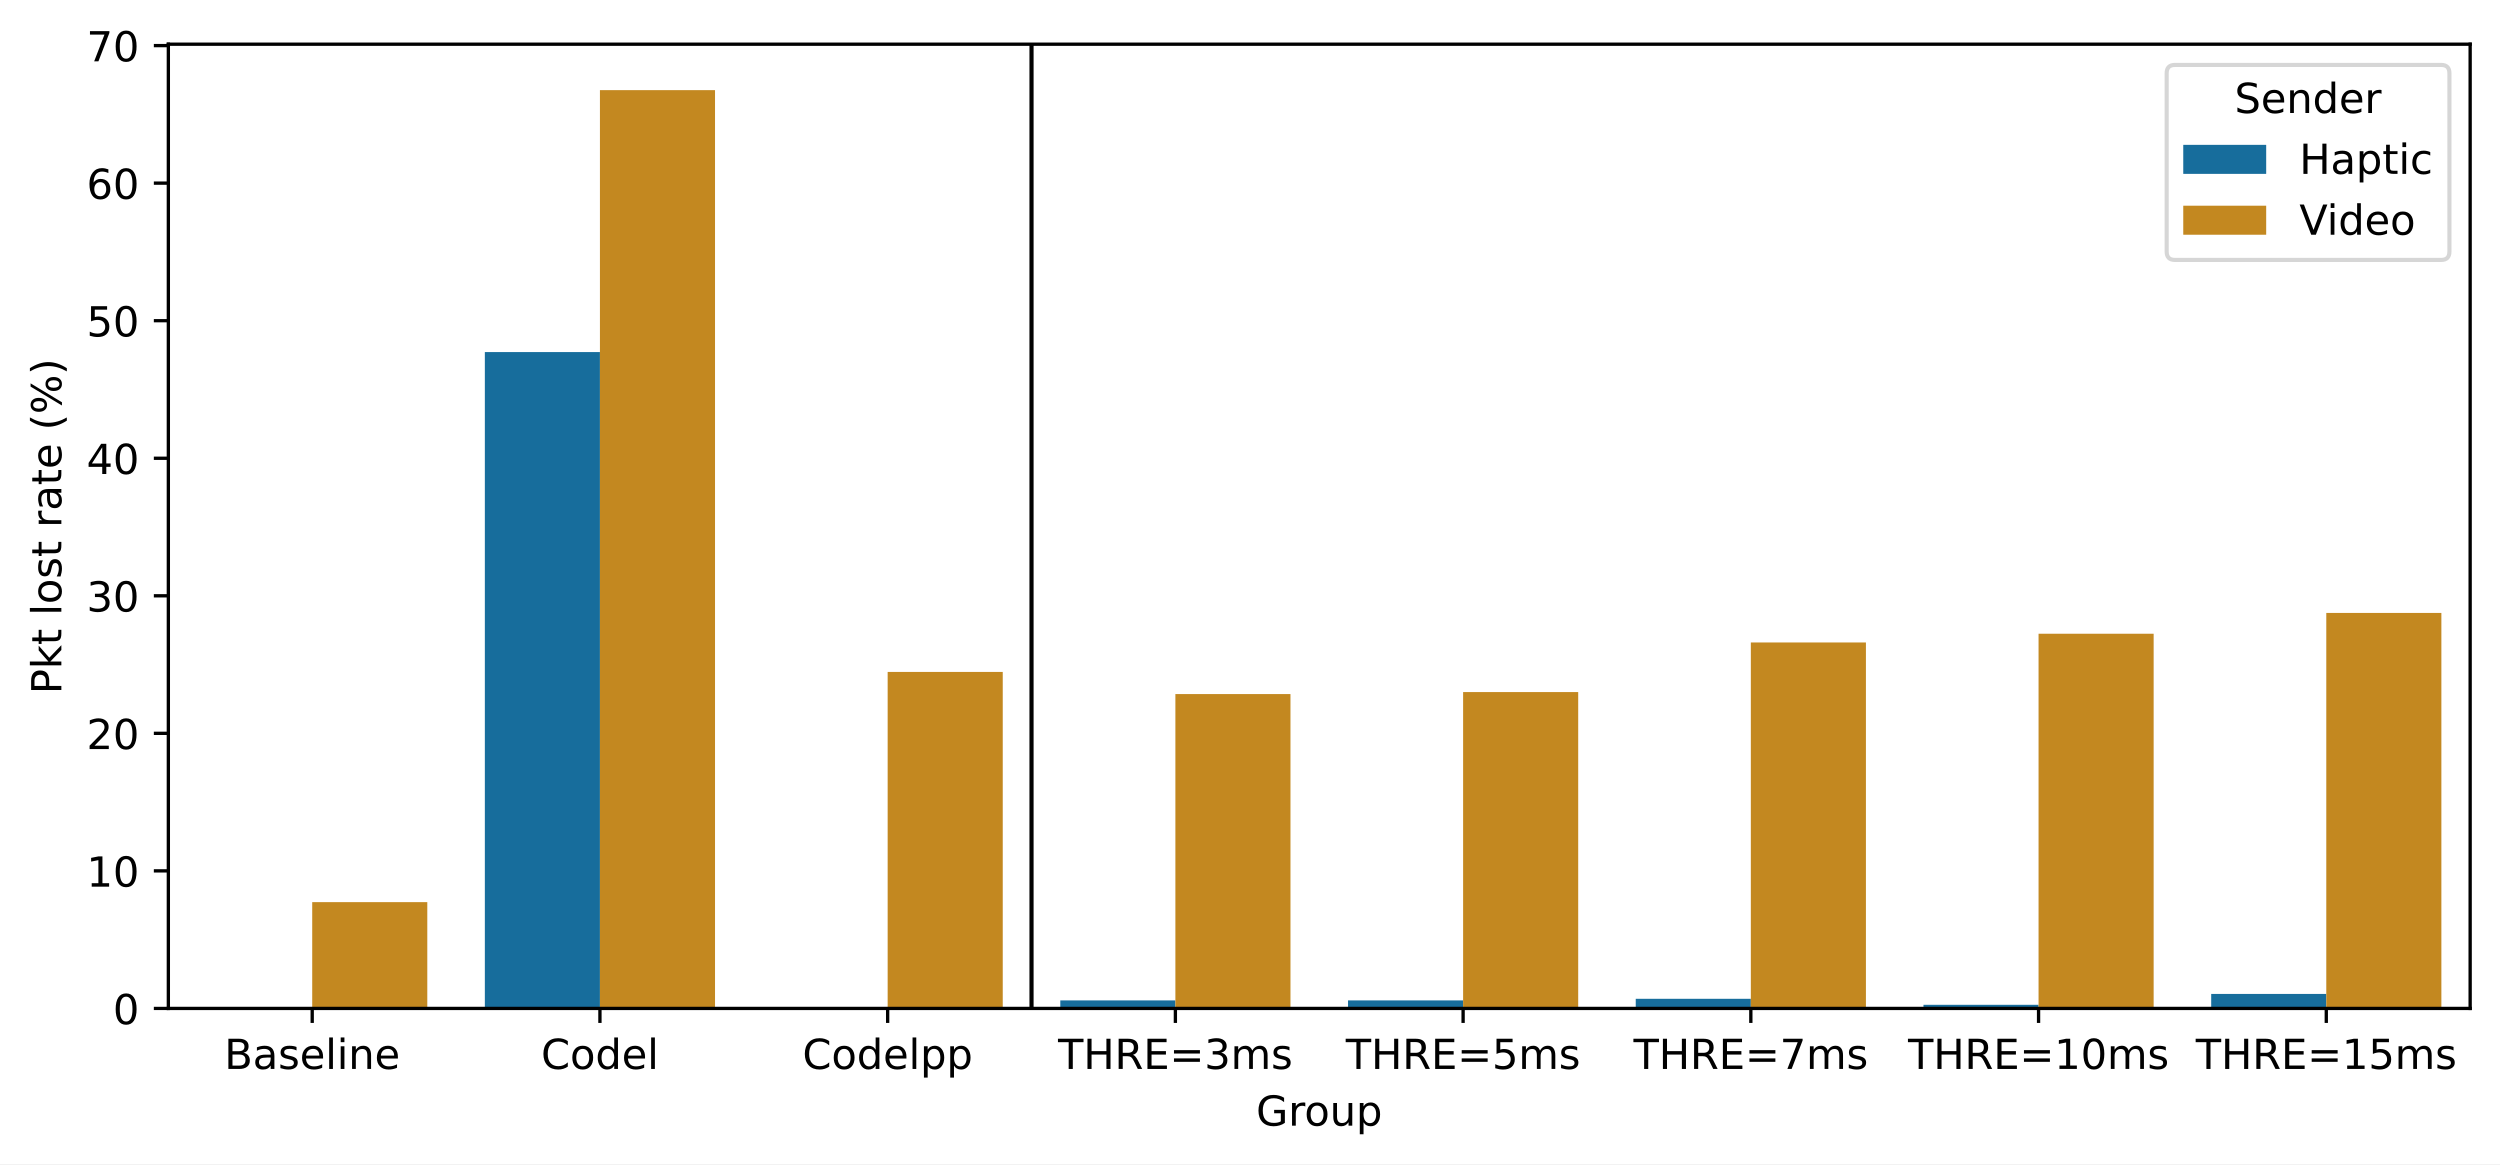
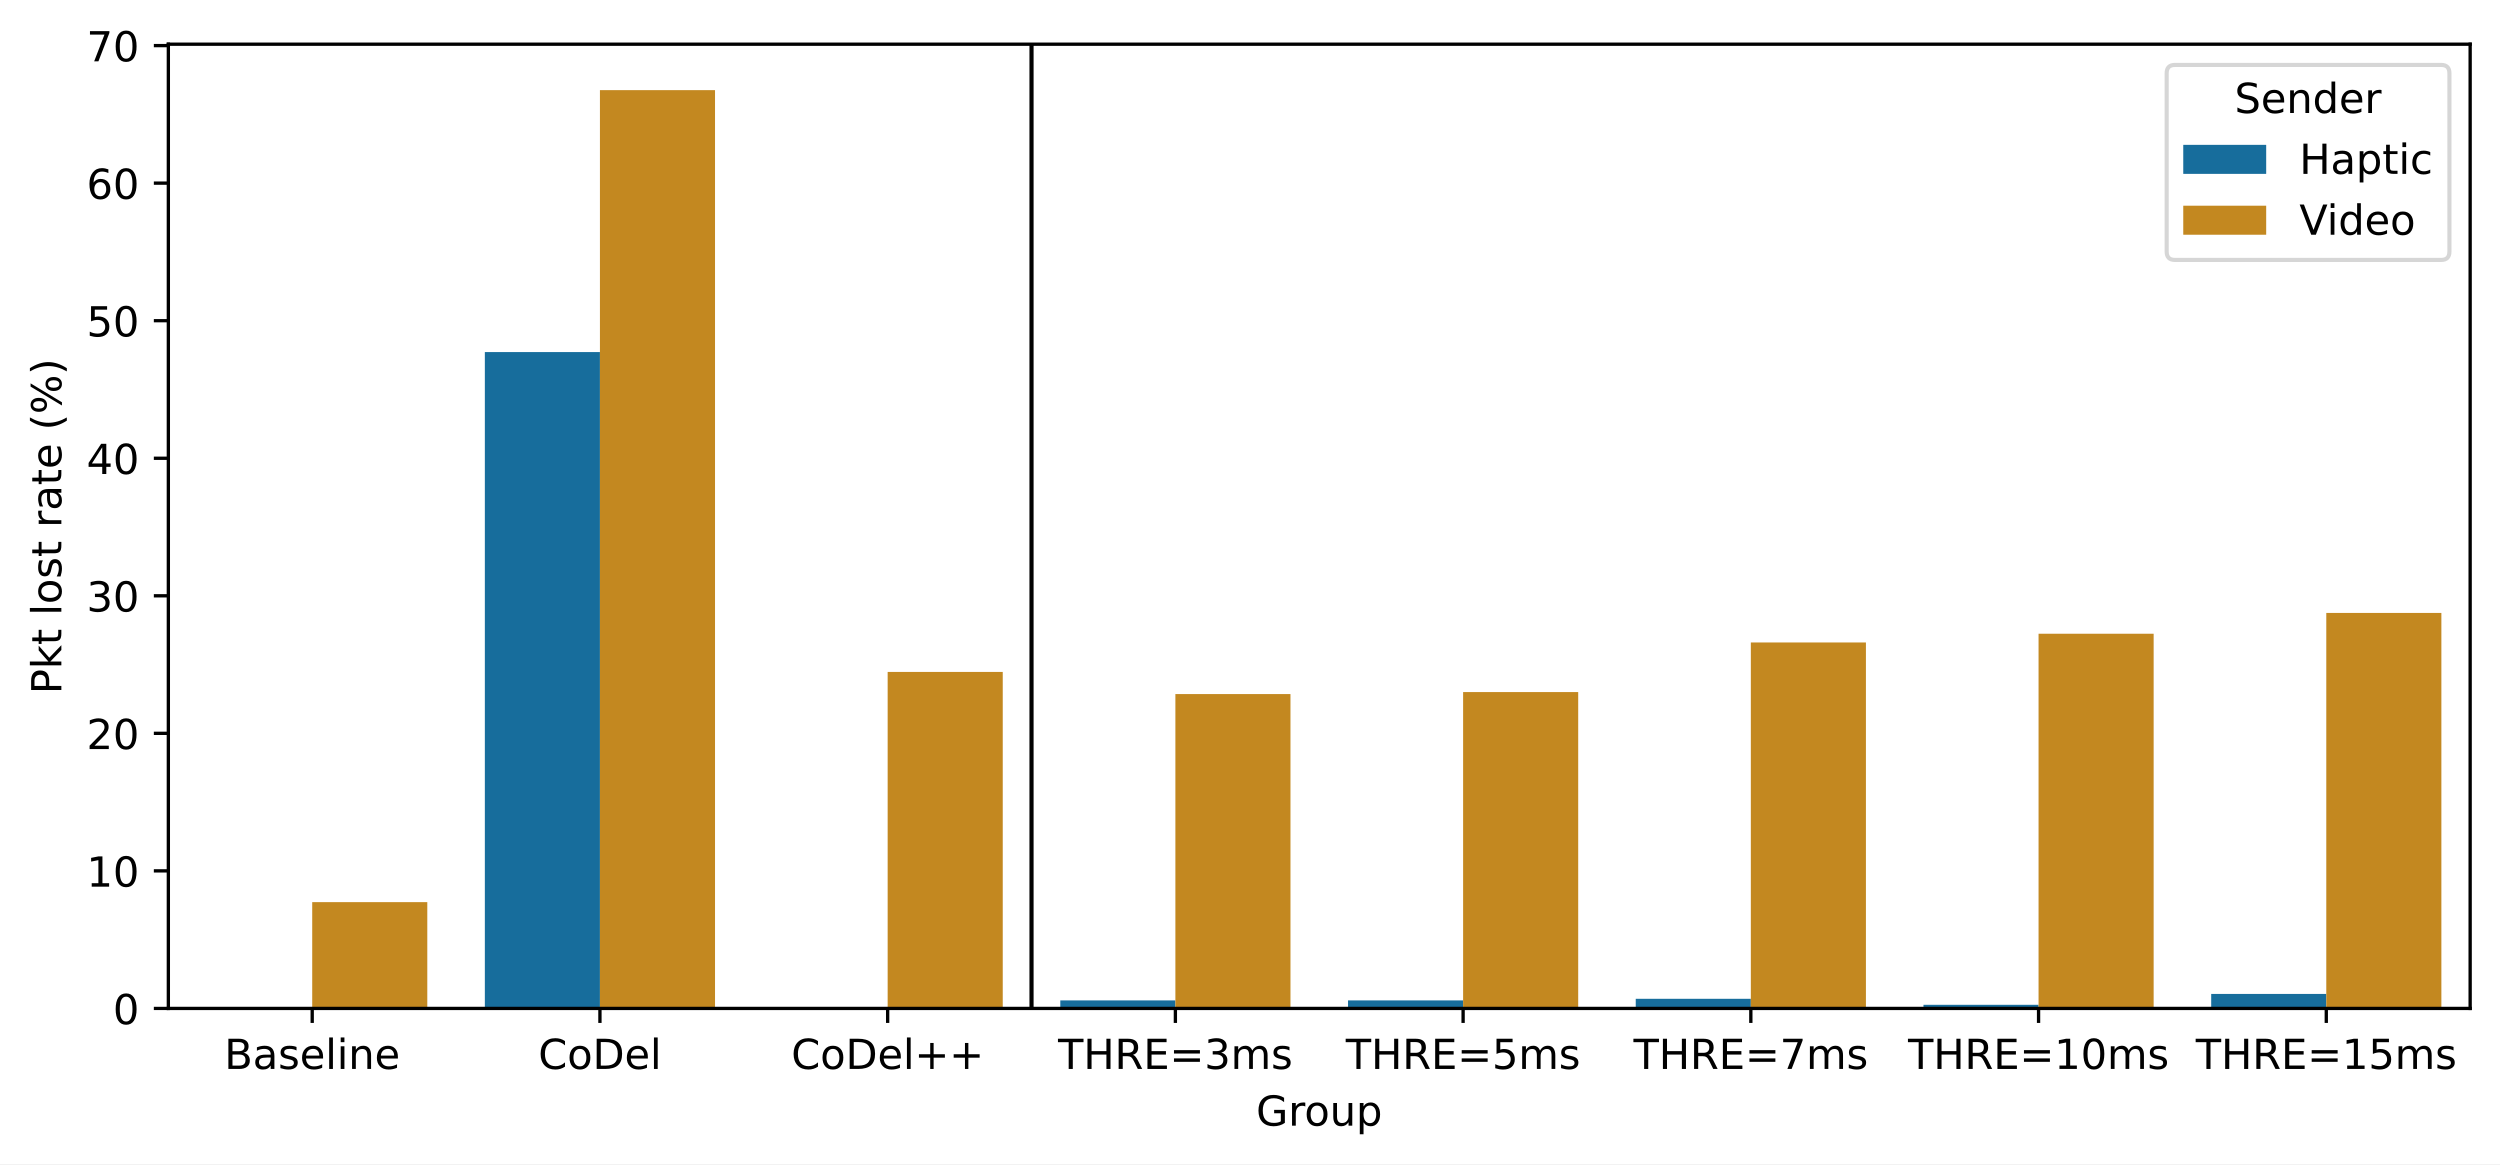
<svg xmlns="http://www.w3.org/2000/svg" xmlns:xlink="http://www.w3.org/1999/xlink" width="602.969pt" height="280.778pt" viewBox="0 0 602.969 280.778" version="1.1">
  <defs>
    <style type="text/css">*{stroke-linejoin: round; stroke-linecap: butt}</style>
  </defs>
  <g id="figure_1">
    <g id="patch_1">
      <path d="M 0 280.778  L 602.969 280.778  L 602.969 0  L 0 0  z " style="fill: #ffffff" />
    </g>
    <g id="axes_1">
      <g id="patch_2">
        <path d="M 40.603 243.222  L 595.769 243.222  L 595.769 10.66  L 40.603 10.66  z " style="fill: #ffffff" />
      </g>
      <g id="patch_3">
-         <path d="M 47.543 243.222  L 75.301 243.222  L 75.301 243.222  L 47.543 243.222  z " clip-path="url(#p7aaeba6d90)" style="fill: #176d9c" />
+         <path d="M 47.543 243.222  L 75.301 243.222  L 75.301 243.222  L 47.543 243.222  z " clip-path="url(#p801c4f58be)" style="fill: #176d9c" />
      </g>
      <g id="patch_4">
-         <path d="M 116.938 243.222  L 144.697 243.222  L 144.697 84.915  L 116.938 84.915  z " clip-path="url(#p7aaeba6d90)" style="fill: #176d9c" />
+         <path d="M 116.938 243.222  L 144.697 243.222  L 144.697 84.915  L 116.938 84.915  z " clip-path="url(#p801c4f58be)" style="fill: #176d9c" />
      </g>
      <g id="patch_5">
-         <path d="M 186.334 243.222  L 214.092 243.222  L 214.092 243.222  L 186.334 243.222  z " clip-path="url(#p7aaeba6d90)" style="fill: #176d9c" />
+         <path d="M 186.334 243.222  L 214.092 243.222  L 214.092 243.222  L 186.334 243.222  z " clip-path="url(#p801c4f58be)" style="fill: #176d9c" />
      </g>
      <g id="patch_6">
-         <path d="M 255.73 243.222  L 283.488 243.222  L 283.488 241.282  L 255.73 241.282  z " clip-path="url(#p7aaeba6d90)" style="fill: #176d9c" />
+         <path d="M 255.73 243.222  L 283.488 243.222  L 283.488 241.282  L 255.73 241.282  z " clip-path="url(#p801c4f58be)" style="fill: #176d9c" />
      </g>
      <g id="patch_7">
-         <path d="M 325.126 243.222  L 352.884 243.222  L 352.884 241.282  L 325.126 241.282  z " clip-path="url(#p7aaeba6d90)" style="fill: #176d9c" />
+         <path d="M 325.126 243.222  L 352.884 243.222  L 352.884 241.282  L 325.126 241.282  z " clip-path="url(#p801c4f58be)" style="fill: #176d9c" />
      </g>
      <g id="patch_8">
-         <path d="M 394.521 243.222  L 422.279 243.222  L 422.279 240.894  L 394.521 240.894  z " clip-path="url(#p7aaeba6d90)" style="fill: #176d9c" />
+         <path d="M 394.521 243.222  L 422.279 243.222  L 422.279 240.894  L 394.521 240.894  z " clip-path="url(#p801c4f58be)" style="fill: #176d9c" />
      </g>
      <g id="patch_9">
-         <path d="M 463.917 243.222  L 491.675 243.222  L 491.675 242.35  L 463.917 242.35  z " clip-path="url(#p7aaeba6d90)" style="fill: #176d9c" />
+         <path d="M 463.917 243.222  L 491.675 243.222  L 491.675 242.35  L 463.917 242.35  z " clip-path="url(#p801c4f58be)" style="fill: #176d9c" />
      </g>
      <g id="patch_10">
-         <path d="M 533.313 243.222  L 561.071 243.222  L 561.071 239.73  L 533.313 239.73  z " clip-path="url(#p7aaeba6d90)" style="fill: #176d9c" />
+         <path d="M 533.313 243.222  L 561.071 243.222  L 561.071 239.73  L 533.313 239.73  z " clip-path="url(#p801c4f58be)" style="fill: #176d9c" />
      </g>
      <g id="patch_11">
-         <path d="M 75.301 243.222  L 103.059 243.222  L 103.059 217.581  L 75.301 217.581  z " clip-path="url(#p7aaeba6d90)" style="fill: #c38820" />
+         <path d="M 75.301 243.222  L 103.059 243.222  L 103.059 217.581  L 75.301 217.581  z " clip-path="url(#p801c4f58be)" style="fill: #c38820" />
      </g>
      <g id="patch_12">
-         <path d="M 144.697 243.222  L 172.455 243.222  L 172.455 21.734  L 144.697 21.734  z " clip-path="url(#p7aaeba6d90)" style="fill: #c38820" />
+         <path d="M 144.697 243.222  L 172.455 243.222  L 172.455 21.734  L 144.697 21.734  z " clip-path="url(#p801c4f58be)" style="fill: #c38820" />
      </g>
      <g id="patch_13">
-         <path d="M 214.092 243.222  L 241.851 243.222  L 241.851 162.063  L 214.092 162.063  z " clip-path="url(#p7aaeba6d90)" style="fill: #c38820" />
+         <path d="M 214.092 243.222  L 241.851 243.222  L 241.851 162.063  L 214.092 162.063  z " clip-path="url(#p801c4f58be)" style="fill: #c38820" />
      </g>
      <g id="patch_14">
-         <path d="M 283.488 243.222  L 311.246 243.222  L 311.246 167.399  L 283.488 167.399  z " clip-path="url(#p7aaeba6d90)" style="fill: #c38820" />
+         <path d="M 283.488 243.222  L 311.246 243.222  L 311.246 167.399  L 283.488 167.399  z " clip-path="url(#p801c4f58be)" style="fill: #c38820" />
      </g>
      <g id="patch_15">
-         <path d="M 352.884 243.222  L 380.642 243.222  L 380.642 166.914  L 352.884 166.914  z " clip-path="url(#p7aaeba6d90)" style="fill: #c38820" />
+         <path d="M 352.884 243.222  L 380.642 243.222  L 380.642 166.914  L 352.884 166.914  z " clip-path="url(#p801c4f58be)" style="fill: #c38820" />
      </g>
      <g id="patch_16">
-         <path d="M 422.279 243.222  L 450.038 243.222  L 450.038 154.95  L 422.279 154.95  z " clip-path="url(#p7aaeba6d90)" style="fill: #c38820" />
+         <path d="M 422.279 243.222  L 450.038 243.222  L 450.038 154.95  L 422.279 154.95  z " clip-path="url(#p801c4f58be)" style="fill: #c38820" />
      </g>
      <g id="patch_17">
-         <path d="M 491.675 243.222  L 519.433 243.222  L 519.433 152.848  L 491.675 152.848  z " clip-path="url(#p7aaeba6d90)" style="fill: #c38820" />
+         <path d="M 491.675 243.222  L 519.433 243.222  L 519.433 152.848  L 491.675 152.848  z " clip-path="url(#p801c4f58be)" style="fill: #c38820" />
      </g>
      <g id="patch_18">
-         <path d="M 561.071 243.222  L 588.829 243.222  L 588.829 147.837  L 561.071 147.837  z " clip-path="url(#p7aaeba6d90)" style="fill: #c38820" />
+         <path d="M 561.071 243.222  L 588.829 243.222  L 588.829 147.837  L 561.071 147.837  z " clip-path="url(#p801c4f58be)" style="fill: #c38820" />
      </g>
      <g id="matplotlib.axis_1">
        <g id="xtick_1">
          <g id="line2d_1">
            <defs>
-               <path id="m4d5af66703" d="M 0 0  L 0 3.5  " style="stroke: #000000; stroke-width: 0.8" />
-             </defs>
-             <g>
-               <use xlink:href="#m4d5af66703" x="75.301" y="243.222" style="stroke: #000000; stroke-width: 0.8" />
+               <path id="mbb33277e23" d="M 0 0  L 0 3.5  " style="stroke: #000000; stroke-width: 0.8" />
+             </defs>
+             <g>
+               <use xlink:href="#mbb33277e23" x="75.301" y="243.222" style="stroke: #000000; stroke-width: 0.8" />
            </g>
          </g>
          <g id="text_1">
            <g transform="translate(54.10176 257.8201) scale(0.1 -0.1)">
              <defs>
                <path id="DejaVuSans-42" d="M 1259 2228  L 1259 519  L 2272 519  Q 2781 519 3026 730  Q 3272 941 3272 1375  Q 3272 1813 3026 2020  Q 2781 2228 2272 2228  L 1259 2228  z M 1259 4147  L 1259 2741  L 2194 2741  Q 2656 2741 2882 2914  Q 3109 3088 3109 3444  Q 3109 3797 2882 3972  Q 2656 4147 2194 4147  L 1259 4147  z M 628 4666  L 2241 4666  Q 2963 4666 3353 4366  Q 3744 4066 3744 3513  Q 3744 3084 3544 2831  Q 3344 2578 2956 2516  Q 3422 2416 3680 2098  Q 3938 1781 3938 1306  Q 3938 681 3513 340  Q 3088 0 2303 0  L 628 0  L 628 4666  z " transform="scale(0.015625)" />
                <path id="DejaVuSans-61" d="M 2194 1759  Q 1497 1759 1228 1600  Q 959 1441 959 1056  Q 959 750 1161 570  Q 1363 391 1709 391  Q 2188 391 2477 730  Q 2766 1069 2766 1631  L 2766 1759  L 2194 1759  z M 3341 1997  L 3341 0  L 2766 0  L 2766 531  Q 2569 213 2275 61  Q 1981 -91 1556 -91  Q 1019 -91 701 211  Q 384 513 384 1019  Q 384 1609 779 1909  Q 1175 2209 1959 2209  L 2766 2209  L 2766 2266  Q 2766 2663 2505 2880  Q 2244 3097 1772 3097  Q 1472 3097 1187 3025  Q 903 2953 641 2809  L 641 3341  Q 956 3463 1253 3523  Q 1550 3584 1831 3584  Q 2591 3584 2966 3190  Q 3341 2797 3341 1997  z " transform="scale(0.015625)" />
                <path id="DejaVuSans-73" d="M 2834 3397  L 2834 2853  Q 2591 2978 2328 3040  Q 2066 3103 1784 3103  Q 1356 3103 1142 2972  Q 928 2841 928 2578  Q 928 2378 1081 2264  Q 1234 2150 1697 2047  L 1894 2003  Q 2506 1872 2764 1633  Q 3022 1394 3022 966  Q 3022 478 2636 193  Q 2250 -91 1575 -91  Q 1294 -91 989 -36  Q 684 19 347 128  L 347 722  Q 666 556 975 473  Q 1284 391 1588 391  Q 1994 391 2212 530  Q 2431 669 2431 922  Q 2431 1156 2273 1281  Q 2116 1406 1581 1522  L 1381 1569  Q 847 1681 609 1914  Q 372 2147 372 2553  Q 372 3047 722 3315  Q 1072 3584 1716 3584  Q 2034 3584 2315 3537  Q 2597 3491 2834 3397  z " transform="scale(0.015625)" />
                <path id="DejaVuSans-65" d="M 3597 1894  L 3597 1613  L 953 1613  Q 991 1019 1311 708  Q 1631 397 2203 397  Q 2534 397 2845 478  Q 3156 559 3463 722  L 3463 178  Q 3153 47 2828 -22  Q 2503 -91 2169 -91  Q 1331 -91 842 396  Q 353 884 353 1716  Q 353 2575 817 3079  Q 1281 3584 2069 3584  Q 2775 3584 3186 3129  Q 3597 2675 3597 1894  z M 3022 2063  Q 3016 2534 2758 2815  Q 2500 3097 2075 3097  Q 1594 3097 1305 2825  Q 1016 2553 972 2059  L 3022 2063  z " transform="scale(0.015625)" />
                <path id="DejaVuSans-6c" d="M 603 4863  L 1178 4863  L 1178 0  L 603 0  L 603 4863  z " transform="scale(0.015625)" />
                <path id="DejaVuSans-69" d="M 603 3500  L 1178 3500  L 1178 0  L 603 0  L 603 3500  z M 603 4863  L 1178 4863  L 1178 4134  L 603 4134  L 603 4863  z " transform="scale(0.015625)" />
                <path id="DejaVuSans-6e" d="M 3513 2113  L 3513 0  L 2938 0  L 2938 2094  Q 2938 2591 2744 2837  Q 2550 3084 2163 3084  Q 1697 3084 1428 2787  Q 1159 2491 1159 1978  L 1159 0  L 581 0  L 581 3500  L 1159 3500  L 1159 2956  Q 1366 3272 1645 3428  Q 1925 3584 2291 3584  Q 2894 3584 3203 3211  Q 3513 2838 3513 2113  z " transform="scale(0.015625)" />
              </defs>
              <use xlink:href="#DejaVuSans-42" />
              <use xlink:href="#DejaVuSans-61" x="68.604" />
              <use xlink:href="#DejaVuSans-73" x="129.883" />
              <use xlink:href="#DejaVuSans-65" x="181.982" />
              <use xlink:href="#DejaVuSans-6c" x="243.506" />
              <use xlink:href="#DejaVuSans-69" x="271.289" />
              <use xlink:href="#DejaVuSans-6e" x="299.072" />
              <use xlink:href="#DejaVuSans-65" x="362.451" />
            </g>
          </g>
        </g>
        <g id="xtick_2">
          <g id="line2d_2">
            <g>
-               <use xlink:href="#m4d5af66703" x="144.697" y="243.222" style="stroke: #000000; stroke-width: 0.8" />
+               <use xlink:href="#mbb33277e23" x="144.697" y="243.222" style="stroke: #000000; stroke-width: 0.8" />
            </g>
          </g>
          <g id="text_2">
-             <g transform="translate(130.5061 257.8201) scale(0.1 -0.1)">
+             <g transform="translate(129.8303 257.8201) scale(0.1 -0.1)">
              <defs>
                <path id="DejaVuSans-43" d="M 4122 4306  L 4122 3641  Q 3803 3938 3442 4084  Q 3081 4231 2675 4231  Q 1875 4231 1450 3742  Q 1025 3253 1025 2328  Q 1025 1406 1450 917  Q 1875 428 2675 428  Q 3081 428 3442 575  Q 3803 722 4122 1019  L 4122 359  Q 3791 134 3420 21  Q 3050 -91 2638 -91  Q 1578 -91 968 557  Q 359 1206 359 2328  Q 359 3453 968 4101  Q 1578 4750 2638 4750  Q 3056 4750 3426 4639  Q 3797 4528 4122 4306  z " transform="scale(0.015625)" />
                <path id="DejaVuSans-6f" d="M 1959 3097  Q 1497 3097 1228 2736  Q 959 2375 959 1747  Q 959 1119 1226 758  Q 1494 397 1959 397  Q 2419 397 2687 759  Q 2956 1122 2956 1747  Q 2956 2369 2687 2733  Q 2419 3097 1959 3097  z M 1959 3584  Q 2709 3584 3137 3096  Q 3566 2609 3566 1747  Q 3566 888 3137 398  Q 2709 -91 1959 -91  Q 1206 -91 779 398  Q 353 888 353 1747  Q 353 2609 779 3096  Q 1206 3584 1959 3584  z " transform="scale(0.015625)" />
-                 <path id="DejaVuSans-64" d="M 2906 2969  L 2906 4863  L 3481 4863  L 3481 0  L 2906 0  L 2906 525  Q 2725 213 2448 61  Q 2172 -91 1784 -91  Q 1150 -91 751 415  Q 353 922 353 1747  Q 353 2572 751 3078  Q 1150 3584 1784 3584  Q 2172 3584 2448 3432  Q 2725 3281 2906 2969  z M 947 1747  Q 947 1113 1208 752  Q 1469 391 1925 391  Q 2381 391 2643 752  Q 2906 1113 2906 1747  Q 2906 2381 2643 2742  Q 2381 3103 1925 3103  Q 1469 3103 1208 2742  Q 947 2381 947 1747  z " transform="scale(0.015625)" />
+                 <path id="DejaVuSans-44" d="M 1259 4147  L 1259 519  L 2022 519  Q 2988 519 3436 956  Q 3884 1394 3884 2338  Q 3884 3275 3436 3711  Q 2988 4147 2022 4147  L 1259 4147  z M 628 4666  L 1925 4666  Q 3281 4666 3915 4102  Q 4550 3538 4550 2338  Q 4550 1131 3912 565  Q 3275 0 1925 0  L 628 0  L 628 4666  z " transform="scale(0.015625)" />
              </defs>
              <use xlink:href="#DejaVuSans-43" />
              <use xlink:href="#DejaVuSans-6f" x="69.824" />
-               <use xlink:href="#DejaVuSans-64" x="131.006" />
-               <use xlink:href="#DejaVuSans-65" x="194.482" />
-               <use xlink:href="#DejaVuSans-6c" x="256.006" />
+               <use xlink:href="#DejaVuSans-44" x="131.006" />
+               <use xlink:href="#DejaVuSans-65" x="208.008" />
+               <use xlink:href="#DejaVuSans-6c" x="269.531" />
            </g>
          </g>
        </g>
        <g id="xtick_3">
          <g id="line2d_3">
            <g>
-               <use xlink:href="#m4d5af66703" x="214.092" y="243.222" style="stroke: #000000; stroke-width: 0.8" />
+               <use xlink:href="#mbb33277e23" x="214.092" y="243.222" style="stroke: #000000; stroke-width: 0.8" />
            </g>
          </g>
          <g id="text_3">
-             <g transform="translate(193.5533 257.8201) scale(0.1 -0.1)">
-               <defs>
-                 <path id="DejaVuSans-70" d="M 1159 525  L 1159 -1331  L 581 -1331  L 581 3500  L 1159 3500  L 1159 2969  Q 1341 3281 1617 3432  Q 1894 3584 2278 3584  Q 2916 3584 3314 3078  Q 3713 2572 3713 1747  Q 3713 922 3314 415  Q 2916 -91 2278 -91  Q 1894 -91 1617 61  Q 1341 213 1159 525  z M 3116 1747  Q 3116 2381 2855 2742  Q 2594 3103 2138 3103  Q 1681 3103 1420 2742  Q 1159 2381 1159 1747  Q 1159 1113 1420 752  Q 1681 391 2138 391  Q 2594 391 2855 752  Q 3116 1113 3116 1747  z " transform="scale(0.015625)" />
+             <g transform="translate(190.8463 257.8201) scale(0.1 -0.1)">
+               <defs>
+                 <path id="DejaVuSans-2b" d="M 2944 4013  L 2944 2272  L 4684 2272  L 4684 1741  L 2944 1741  L 2944 0  L 2419 0  L 2419 1741  L 678 1741  L 678 2272  L 2419 2272  L 2419 4013  L 2944 4013  z " transform="scale(0.015625)" />
              </defs>
              <use xlink:href="#DejaVuSans-43" />
              <use xlink:href="#DejaVuSans-6f" x="69.824" />
-               <use xlink:href="#DejaVuSans-64" x="131.006" />
-               <use xlink:href="#DejaVuSans-65" x="194.482" />
-               <use xlink:href="#DejaVuSans-6c" x="256.006" />
-               <use xlink:href="#DejaVuSans-70" x="283.789" />
-               <use xlink:href="#DejaVuSans-70" x="347.266" />
+               <use xlink:href="#DejaVuSans-44" x="131.006" />
+               <use xlink:href="#DejaVuSans-65" x="208.008" />
+               <use xlink:href="#DejaVuSans-6c" x="269.531" />
+               <use xlink:href="#DejaVuSans-2b" x="297.314" />
+               <use xlink:href="#DejaVuSans-2b" x="381.104" />
            </g>
          </g>
        </g>
        <g id="xtick_4">
          <g id="line2d_4">
            <g>
-               <use xlink:href="#m4d5af66703" x="283.488" y="243.222" style="stroke: #000000; stroke-width: 0.8" />
+               <use xlink:href="#mbb33277e23" x="283.488" y="243.222" style="stroke: #000000; stroke-width: 0.8" />
            </g>
          </g>
          <g id="text_4">
            <g transform="translate(255.1943 257.8201) scale(0.1 -0.1)">
              <defs>
                <path id="DejaVuSans-54" d="M -19 4666  L 3928 4666  L 3928 4134  L 2272 4134  L 2272 0  L 1638 0  L 1638 4134  L -19 4134  L -19 4666  z " transform="scale(0.015625)" />
                <path id="DejaVuSans-48" d="M 628 4666  L 1259 4666  L 1259 2753  L 3553 2753  L 3553 4666  L 4184 4666  L 4184 0  L 3553 0  L 3553 2222  L 1259 2222  L 1259 0  L 628 0  L 628 4666  z " transform="scale(0.015625)" />
                <path id="DejaVuSans-52" d="M 2841 2188  Q 3044 2119 3236 1894  Q 3428 1669 3622 1275  L 4263 0  L 3584 0  L 2988 1197  Q 2756 1666 2539 1819  Q 2322 1972 1947 1972  L 1259 1972  L 1259 0  L 628 0  L 628 4666  L 2053 4666  Q 2853 4666 3247 4331  Q 3641 3997 3641 3322  Q 3641 2881 3436 2590  Q 3231 2300 2841 2188  z M 1259 4147  L 1259 2491  L 2053 2491  Q 2509 2491 2742 2702  Q 2975 2913 2975 3322  Q 2975 3731 2742 3939  Q 2509 4147 2053 4147  L 1259 4147  z " transform="scale(0.015625)" />
                <path id="DejaVuSans-45" d="M 628 4666  L 3578 4666  L 3578 4134  L 1259 4134  L 1259 2753  L 3481 2753  L 3481 2222  L 1259 2222  L 1259 531  L 3634 531  L 3634 0  L 628 0  L 628 4666  z " transform="scale(0.015625)" />
                <path id="DejaVuSans-3d" d="M 678 2906  L 4684 2906  L 4684 2381  L 678 2381  L 678 2906  z M 678 1631  L 4684 1631  L 4684 1100  L 678 1100  L 678 1631  z " transform="scale(0.015625)" />
                <path id="DejaVuSans-33" d="M 2597 2516  Q 3050 2419 3304 2112  Q 3559 1806 3559 1356  Q 3559 666 3084 287  Q 2609 -91 1734 -91  Q 1441 -91 1130 -33  Q 819 25 488 141  L 488 750  Q 750 597 1062 519  Q 1375 441 1716 441  Q 2309 441 2620 675  Q 2931 909 2931 1356  Q 2931 1769 2642 2001  Q 2353 2234 1838 2234  L 1294 2234  L 1294 2753  L 1863 2753  Q 2328 2753 2575 2939  Q 2822 3125 2822 3475  Q 2822 3834 2567 4026  Q 2313 4219 1838 4219  Q 1578 4219 1281 4162  Q 984 4106 628 3988  L 628 4550  Q 988 4650 1302 4700  Q 1616 4750 1894 4750  Q 2613 4750 3031 4423  Q 3450 4097 3450 3541  Q 3450 3153 3228 2886  Q 3006 2619 2597 2516  z " transform="scale(0.015625)" />
                <path id="DejaVuSans-6d" d="M 3328 2828  Q 3544 3216 3844 3400  Q 4144 3584 4550 3584  Q 5097 3584 5394 3201  Q 5691 2819 5691 2113  L 5691 0  L 5113 0  L 5113 2094  Q 5113 2597 4934 2840  Q 4756 3084 4391 3084  Q 3944 3084 3684 2787  Q 3425 2491 3425 1978  L 3425 0  L 2847 0  L 2847 2094  Q 2847 2600 2669 2842  Q 2491 3084 2119 3084  Q 1678 3084 1418 2786  Q 1159 2488 1159 1978  L 1159 0  L 581 0  L 581 3500  L 1159 3500  L 1159 2956  Q 1356 3278 1631 3431  Q 1906 3584 2284 3584  Q 2666 3584 2933 3390  Q 3200 3197 3328 2828  z " transform="scale(0.015625)" />
              </defs>
              <use xlink:href="#DejaVuSans-54" />
              <use xlink:href="#DejaVuSans-48" x="61.084" />
              <use xlink:href="#DejaVuSans-52" x="136.279" />
              <use xlink:href="#DejaVuSans-45" x="205.762" />
              <use xlink:href="#DejaVuSans-3d" x="268.945" />
              <use xlink:href="#DejaVuSans-33" x="352.734" />
              <use xlink:href="#DejaVuSans-6d" x="416.357" />
              <use xlink:href="#DejaVuSans-73" x="513.77" />
            </g>
          </g>
        </g>
        <g id="xtick_5">
          <g id="line2d_5">
            <g>
-               <use xlink:href="#m4d5af66703" x="352.884" y="243.222" style="stroke: #000000; stroke-width: 0.8" />
+               <use xlink:href="#mbb33277e23" x="352.884" y="243.222" style="stroke: #000000; stroke-width: 0.8" />
            </g>
          </g>
          <g id="text_5">
            <g transform="translate(324.59 257.8201) scale(0.1 -0.1)">
              <defs>
                <path id="DejaVuSans-35" d="M 691 4666  L 3169 4666  L 3169 4134  L 1269 4134  L 1269 2991  Q 1406 3038 1543 3061  Q 1681 3084 1819 3084  Q 2600 3084 3056 2656  Q 3513 2228 3513 1497  Q 3513 744 3044 326  Q 2575 -91 1722 -91  Q 1428 -91 1123 -41  Q 819 9 494 109  L 494 744  Q 775 591 1075 516  Q 1375 441 1709 441  Q 2250 441 2565 725  Q 2881 1009 2881 1497  Q 2881 1984 2565 2268  Q 2250 2553 1709 2553  Q 1456 2553 1204 2497  Q 953 2441 691 2322  L 691 4666  z " transform="scale(0.015625)" />
              </defs>
              <use xlink:href="#DejaVuSans-54" />
              <use xlink:href="#DejaVuSans-48" x="61.084" />
              <use xlink:href="#DejaVuSans-52" x="136.279" />
              <use xlink:href="#DejaVuSans-45" x="205.762" />
              <use xlink:href="#DejaVuSans-3d" x="268.945" />
              <use xlink:href="#DejaVuSans-35" x="352.734" />
              <use xlink:href="#DejaVuSans-6d" x="416.357" />
              <use xlink:href="#DejaVuSans-73" x="513.77" />
            </g>
          </g>
        </g>
        <g id="xtick_6">
          <g id="line2d_6">
            <g>
-               <use xlink:href="#m4d5af66703" x="422.279" y="243.222" style="stroke: #000000; stroke-width: 0.8" />
+               <use xlink:href="#mbb33277e23" x="422.279" y="243.222" style="stroke: #000000; stroke-width: 0.8" />
            </g>
          </g>
          <g id="text_6">
            <g transform="translate(393.9857 257.8201) scale(0.1 -0.1)">
              <defs>
                <path id="DejaVuSans-37" d="M 525 4666  L 3525 4666  L 3525 4397  L 1831 0  L 1172 0  L 2766 4134  L 525 4134  L 525 4666  z " transform="scale(0.015625)" />
              </defs>
              <use xlink:href="#DejaVuSans-54" />
              <use xlink:href="#DejaVuSans-48" x="61.084" />
              <use xlink:href="#DejaVuSans-52" x="136.279" />
              <use xlink:href="#DejaVuSans-45" x="205.762" />
              <use xlink:href="#DejaVuSans-3d" x="268.945" />
              <use xlink:href="#DejaVuSans-37" x="352.734" />
              <use xlink:href="#DejaVuSans-6d" x="416.357" />
              <use xlink:href="#DejaVuSans-73" x="513.77" />
            </g>
          </g>
        </g>
        <g id="xtick_7">
          <g id="line2d_7">
            <g>
-               <use xlink:href="#m4d5af66703" x="491.675" y="243.222" style="stroke: #000000; stroke-width: 0.8" />
+               <use xlink:href="#mbb33277e23" x="491.675" y="243.222" style="stroke: #000000; stroke-width: 0.8" />
            </g>
          </g>
          <g id="text_7">
            <g transform="translate(460.2002 257.8201) scale(0.1 -0.1)">
              <defs>
                <path id="DejaVuSans-31" d="M 794 531  L 1825 531  L 1825 4091  L 703 3866  L 703 4441  L 1819 4666  L 2450 4666  L 2450 531  L 3481 531  L 3481 0  L 794 0  L 794 531  z " transform="scale(0.015625)" />
                <path id="DejaVuSans-30" d="M 2034 4250  Q 1547 4250 1301 3770  Q 1056 3291 1056 2328  Q 1056 1369 1301 889  Q 1547 409 2034 409  Q 2525 409 2770 889  Q 3016 1369 3016 2328  Q 3016 3291 2770 3770  Q 2525 4250 2034 4250  z M 2034 4750  Q 2819 4750 3233 4129  Q 3647 3509 3647 2328  Q 3647 1150 3233 529  Q 2819 -91 2034 -91  Q 1250 -91 836 529  Q 422 1150 422 2328  Q 422 3509 836 4129  Q 1250 4750 2034 4750  z " transform="scale(0.015625)" />
              </defs>
              <use xlink:href="#DejaVuSans-54" />
              <use xlink:href="#DejaVuSans-48" x="61.084" />
              <use xlink:href="#DejaVuSans-52" x="136.279" />
              <use xlink:href="#DejaVuSans-45" x="205.762" />
              <use xlink:href="#DejaVuSans-3d" x="268.945" />
              <use xlink:href="#DejaVuSans-31" x="352.734" />
              <use xlink:href="#DejaVuSans-30" x="416.357" />
              <use xlink:href="#DejaVuSans-6d" x="479.98" />
              <use xlink:href="#DejaVuSans-73" x="577.393" />
            </g>
          </g>
        </g>
        <g id="xtick_8">
          <g id="line2d_8">
            <g>
-               <use xlink:href="#m4d5af66703" x="561.071" y="243.222" style="stroke: #000000; stroke-width: 0.8" />
+               <use xlink:href="#mbb33277e23" x="561.071" y="243.222" style="stroke: #000000; stroke-width: 0.8" />
            </g>
          </g>
          <g id="text_8">
            <g transform="translate(529.5959 257.8201) scale(0.1 -0.1)">
              <use xlink:href="#DejaVuSans-54" />
              <use xlink:href="#DejaVuSans-48" x="61.084" />
              <use xlink:href="#DejaVuSans-52" x="136.279" />
              <use xlink:href="#DejaVuSans-45" x="205.762" />
              <use xlink:href="#DejaVuSans-3d" x="268.945" />
              <use xlink:href="#DejaVuSans-31" x="352.734" />
              <use xlink:href="#DejaVuSans-35" x="416.357" />
              <use xlink:href="#DejaVuSans-6d" x="479.98" />
              <use xlink:href="#DejaVuSans-73" x="577.393" />
            </g>
          </g>
        </g>
        <g id="text_9">
          <g transform="translate(302.9664 271.4982) scale(0.1 -0.1)">
            <defs>
              <path id="DejaVuSans-47" d="M 3809 666  L 3809 1919  L 2778 1919  L 2778 2438  L 4434 2438  L 4434 434  Q 4069 175 3628 42  Q 3188 -91 2688 -91  Q 1594 -91 976 548  Q 359 1188 359 2328  Q 359 3472 976 4111  Q 1594 4750 2688 4750  Q 3144 4750 3555 4637  Q 3966 4525 4313 4306  L 4313 3634  Q 3963 3931 3569 4081  Q 3175 4231 2741 4231  Q 1884 4231 1454 3753  Q 1025 3275 1025 2328  Q 1025 1384 1454 906  Q 1884 428 2741 428  Q 3075 428 3337 486  Q 3600 544 3809 666  z " transform="scale(0.015625)" />
              <path id="DejaVuSans-72" d="M 2631 2963  Q 2534 3019 2420 3045  Q 2306 3072 2169 3072  Q 1681 3072 1420 2755  Q 1159 2438 1159 1844  L 1159 0  L 581 0  L 581 3500  L 1159 3500  L 1159 2956  Q 1341 3275 1631 3429  Q 1922 3584 2338 3584  Q 2397 3584 2469 3576  Q 2541 3569 2628 3553  L 2631 2963  z " transform="scale(0.015625)" />
              <path id="DejaVuSans-75" d="M 544 1381  L 544 3500  L 1119 3500  L 1119 1403  Q 1119 906 1312 657  Q 1506 409 1894 409  Q 2359 409 2629 706  Q 2900 1003 2900 1516  L 2900 3500  L 3475 3500  L 3475 0  L 2900 0  L 2900 538  Q 2691 219 2414 64  Q 2138 -91 1772 -91  Q 1169 -91 856 284  Q 544 659 544 1381  z M 1991 3584  L 1991 3584  z " transform="scale(0.015625)" />
+               <path id="DejaVuSans-70" d="M 1159 525  L 1159 -1331  L 581 -1331  L 581 3500  L 1159 3500  L 1159 2969  Q 1341 3281 1617 3432  Q 1894 3584 2278 3584  Q 2916 3584 3314 3078  Q 3713 2572 3713 1747  Q 3713 922 3314 415  Q 2916 -91 2278 -91  Q 1894 -91 1617 61  Q 1341 213 1159 525  z M 3116 1747  Q 3116 2381 2855 2742  Q 2594 3103 2138 3103  Q 1681 3103 1420 2742  Q 1159 2381 1159 1747  Q 1159 1113 1420 752  Q 1681 391 2138 391  Q 2594 391 2855 752  Q 3116 1113 3116 1747  z " transform="scale(0.015625)" />
            </defs>
            <use xlink:href="#DejaVuSans-47" />
            <use xlink:href="#DejaVuSans-72" x="77.49" />
            <use xlink:href="#DejaVuSans-6f" x="116.354" />
            <use xlink:href="#DejaVuSans-75" x="177.535" />
            <use xlink:href="#DejaVuSans-70" x="240.914" />
          </g>
        </g>
      </g>
      <g id="matplotlib.axis_2">
        <g id="ytick_1">
          <g id="line2d_9">
            <defs>
-               <path id="m35232f60ef" d="M 0 0  L -3.5 0  " style="stroke: #000000; stroke-width: 0.8" />
-             </defs>
-             <g>
-               <use xlink:href="#m35232f60ef" x="40.603" y="243.222" style="stroke: #000000; stroke-width: 0.8" />
+               <path id="mdde8d4b340" d="M 0 0  L -3.5 0  " style="stroke: #000000; stroke-width: 0.8" />
+             </defs>
+             <g>
+               <use xlink:href="#mdde8d4b340" x="40.603" y="243.222" style="stroke: #000000; stroke-width: 0.8" />
            </g>
          </g>
          <g id="text_10">
            <g transform="translate(27.24063 247.0209) scale(0.1 -0.1)">
              <use xlink:href="#DejaVuSans-30" />
            </g>
          </g>
        </g>
        <g id="ytick_2">
          <g id="line2d_10">
            <g>
-               <use xlink:href="#m35232f60ef" x="40.603" y="210.047" style="stroke: #000000; stroke-width: 0.8" />
+               <use xlink:href="#mdde8d4b340" x="40.603" y="210.047" style="stroke: #000000; stroke-width: 0.8" />
            </g>
          </g>
          <g id="text_11">
            <g transform="translate(20.87813 213.8463) scale(0.1 -0.1)">
              <use xlink:href="#DejaVuSans-31" />
              <use xlink:href="#DejaVuSans-30" x="63.623" />
            </g>
          </g>
        </g>
        <g id="ytick_3">
          <g id="line2d_11">
            <g>
-               <use xlink:href="#m35232f60ef" x="40.603" y="176.872" style="stroke: #000000; stroke-width: 0.8" />
+               <use xlink:href="#mdde8d4b340" x="40.603" y="176.872" style="stroke: #000000; stroke-width: 0.8" />
            </g>
          </g>
          <g id="text_12">
            <g transform="translate(20.87813 180.6716) scale(0.1 -0.1)">
              <defs>
                <path id="DejaVuSans-32" d="M 1228 531  L 3431 531  L 3431 0  L 469 0  L 469 531  Q 828 903 1448 1529  Q 2069 2156 2228 2338  Q 2531 2678 2651 2914  Q 2772 3150 2772 3378  Q 2772 3750 2511 3984  Q 2250 4219 1831 4219  Q 1534 4219 1204 4116  Q 875 4013 500 3803  L 500 4441  Q 881 4594 1212 4672  Q 1544 4750 1819 4750  Q 2544 4750 2975 4387  Q 3406 4025 3406 3419  Q 3406 3131 3298 2873  Q 3191 2616 2906 2266  Q 2828 2175 2409 1742  Q 1991 1309 1228 531  z " transform="scale(0.015625)" />
              </defs>
              <use xlink:href="#DejaVuSans-32" />
              <use xlink:href="#DejaVuSans-30" x="63.623" />
            </g>
          </g>
        </g>
        <g id="ytick_4">
          <g id="line2d_12">
            <g>
-               <use xlink:href="#m35232f60ef" x="40.603" y="143.698" style="stroke: #000000; stroke-width: 0.8" />
+               <use xlink:href="#mdde8d4b340" x="40.603" y="143.698" style="stroke: #000000; stroke-width: 0.8" />
            </g>
          </g>
          <g id="text_13">
            <g transform="translate(20.87813 147.497) scale(0.1 -0.1)">
              <use xlink:href="#DejaVuSans-33" />
              <use xlink:href="#DejaVuSans-30" x="63.623" />
            </g>
          </g>
        </g>
        <g id="ytick_5">
          <g id="line2d_13">
            <g>
-               <use xlink:href="#m35232f60ef" x="40.603" y="110.523" style="stroke: #000000; stroke-width: 0.8" />
+               <use xlink:href="#mdde8d4b340" x="40.603" y="110.523" style="stroke: #000000; stroke-width: 0.8" />
            </g>
          </g>
          <g id="text_14">
            <g transform="translate(20.87813 114.3223) scale(0.1 -0.1)">
              <defs>
                <path id="DejaVuSans-34" d="M 2419 4116  L 825 1625  L 2419 1625  L 2419 4116  z M 2253 4666  L 3047 4666  L 3047 1625  L 3713 1625  L 3713 1100  L 3047 1100  L 3047 0  L 2419 0  L 2419 1100  L 313 1100  L 313 1709  L 2253 4666  z " transform="scale(0.015625)" />
              </defs>
              <use xlink:href="#DejaVuSans-34" />
              <use xlink:href="#DejaVuSans-30" x="63.623" />
            </g>
          </g>
        </g>
        <g id="ytick_6">
          <g id="line2d_14">
            <g>
-               <use xlink:href="#m35232f60ef" x="40.603" y="77.348" style="stroke: #000000; stroke-width: 0.8" />
+               <use xlink:href="#mdde8d4b340" x="40.603" y="77.348" style="stroke: #000000; stroke-width: 0.8" />
            </g>
          </g>
          <g id="text_15">
            <g transform="translate(20.87813 81.14771) scale(0.1 -0.1)">
              <use xlink:href="#DejaVuSans-35" />
              <use xlink:href="#DejaVuSans-30" x="63.623" />
            </g>
          </g>
        </g>
        <g id="ytick_7">
          <g id="line2d_15">
            <g>
-               <use xlink:href="#m35232f60ef" x="40.603" y="44.174" style="stroke: #000000; stroke-width: 0.8" />
+               <use xlink:href="#mdde8d4b340" x="40.603" y="44.174" style="stroke: #000000; stroke-width: 0.8" />
            </g>
          </g>
          <g id="text_16">
            <g transform="translate(20.87813 47.97307) scale(0.1 -0.1)">
              <defs>
                <path id="DejaVuSans-36" d="M 2113 2584  Q 1688 2584 1439 2293  Q 1191 2003 1191 1497  Q 1191 994 1439 701  Q 1688 409 2113 409  Q 2538 409 2786 701  Q 3034 994 3034 1497  Q 3034 2003 2786 2293  Q 2538 2584 2113 2584  z M 3366 4563  L 3366 3988  Q 3128 4100 2886 4159  Q 2644 4219 2406 4219  Q 1781 4219 1451 3797  Q 1122 3375 1075 2522  Q 1259 2794 1537 2939  Q 1816 3084 2150 3084  Q 2853 3084 3261 2657  Q 3669 2231 3669 1497  Q 3669 778 3244 343  Q 2819 -91 2113 -91  Q 1303 -91 875 529  Q 447 1150 447 2328  Q 447 3434 972 4092  Q 1497 4750 2381 4750  Q 2619 4750 2861 4703  Q 3103 4656 3366 4563  z " transform="scale(0.015625)" />
              </defs>
              <use xlink:href="#DejaVuSans-36" />
              <use xlink:href="#DejaVuSans-30" x="63.623" />
            </g>
          </g>
        </g>
        <g id="ytick_8">
          <g id="line2d_16">
            <g>
-               <use xlink:href="#m35232f60ef" x="40.603" y="10.999" style="stroke: #000000; stroke-width: 0.8" />
+               <use xlink:href="#mdde8d4b340" x="40.603" y="10.999" style="stroke: #000000; stroke-width: 0.8" />
            </g>
          </g>
          <g id="text_17">
            <g transform="translate(20.87813 14.79844) scale(0.1 -0.1)">
              <use xlink:href="#DejaVuSans-37" />
              <use xlink:href="#DejaVuSans-30" x="63.623" />
            </g>
          </g>
        </g>
        <g id="text_18">
          <g transform="translate(14.79844 167.4001) rotate(-90) scale(0.1 -0.1)">
            <defs>
              <path id="DejaVuSans-50" d="M 1259 4147  L 1259 2394  L 2053 2394  Q 2494 2394 2734 2622  Q 2975 2850 2975 3272  Q 2975 3691 2734 3919  Q 2494 4147 2053 4147  L 1259 4147  z M 628 4666  L 2053 4666  Q 2838 4666 3239 4311  Q 3641 3956 3641 3272  Q 3641 2581 3239 2228  Q 2838 1875 2053 1875  L 1259 1875  L 1259 0  L 628 0  L 628 4666  z " transform="scale(0.015625)" />
              <path id="DejaVuSans-6b" d="M 581 4863  L 1159 4863  L 1159 1991  L 2875 3500  L 3609 3500  L 1753 1863  L 3688 0  L 2938 0  L 1159 1709  L 1159 0  L 581 0  L 581 4863  z " transform="scale(0.015625)" />
              <path id="DejaVuSans-74" d="M 1172 4494  L 1172 3500  L 2356 3500  L 2356 3053  L 1172 3053  L 1172 1153  Q 1172 725 1289 603  Q 1406 481 1766 481  L 2356 481  L 2356 0  L 1766 0  Q 1100 0 847 248  Q 594 497 594 1153  L 594 3053  L 172 3053  L 172 3500  L 594 3500  L 594 4494  L 1172 4494  z " transform="scale(0.015625)" />
              <path id="DejaVuSans-20" transform="scale(0.015625)" />
              <path id="DejaVuSans-28" d="M 1984 4856  Q 1566 4138 1362 3434  Q 1159 2731 1159 2009  Q 1159 1288 1364 580  Q 1569 -128 1984 -844  L 1484 -844  Q 1016 -109 783 600  Q 550 1309 550 2009  Q 550 2706 781 3412  Q 1013 4119 1484 4856  L 1984 4856  z " transform="scale(0.015625)" />
              <path id="DejaVuSans-25" d="M 4653 2053  Q 4381 2053 4226 1822  Q 4072 1591 4072 1178  Q 4072 772 4226 539  Q 4381 306 4653 306  Q 4919 306 5073 539  Q 5228 772 5228 1178  Q 5228 1588 5073 1820  Q 4919 2053 4653 2053  z M 4653 2450  Q 5147 2450 5437 2106  Q 5728 1763 5728 1178  Q 5728 594 5436 251  Q 5144 -91 4653 -91  Q 4153 -91 3862 251  Q 3572 594 3572 1178  Q 3572 1766 3864 2108  Q 4156 2450 4653 2450  z M 1428 4353  Q 1159 4353 1004 4120  Q 850 3888 850 3481  Q 850 3069 1003 2837  Q 1156 2606 1428 2606  Q 1700 2606 1854 2837  Q 2009 3069 2009 3481  Q 2009 3884 1853 4118  Q 1697 4353 1428 4353  z M 4250 4750  L 4750 4750  L 1831 -91  L 1331 -91  L 4250 4750  z M 1428 4750  Q 1922 4750 2215 4408  Q 2509 4066 2509 3481  Q 2509 2891 2217 2550  Q 1925 2209 1428 2209  Q 931 2209 642 2551  Q 353 2894 353 3481  Q 353 4063 643 4406  Q 934 4750 1428 4750  z " transform="scale(0.015625)" />
              <path id="DejaVuSans-29" d="M 513 4856  L 1013 4856  Q 1481 4119 1714 3412  Q 1947 2706 1947 2009  Q 1947 1309 1714 600  Q 1481 -109 1013 -844  L 513 -844  Q 928 -128 1133 580  Q 1338 1288 1338 2009  Q 1338 2731 1133 3434  Q 928 4138 513 4856  z " transform="scale(0.015625)" />
            </defs>
            <use xlink:href="#DejaVuSans-50" />
            <use xlink:href="#DejaVuSans-6b" x="60.303" />
            <use xlink:href="#DejaVuSans-74" x="118.213" />
            <use xlink:href="#DejaVuSans-20" x="157.422" />
            <use xlink:href="#DejaVuSans-6c" x="189.209" />
            <use xlink:href="#DejaVuSans-6f" x="216.992" />
            <use xlink:href="#DejaVuSans-73" x="278.174" />
            <use xlink:href="#DejaVuSans-74" x="330.273" />
            <use xlink:href="#DejaVuSans-20" x="369.482" />
            <use xlink:href="#DejaVuSans-72" x="401.27" />
            <use xlink:href="#DejaVuSans-61" x="442.383" />
            <use xlink:href="#DejaVuSans-74" x="503.662" />
            <use xlink:href="#DejaVuSans-65" x="542.871" />
            <use xlink:href="#DejaVuSans-20" x="604.395" />
            <use xlink:href="#DejaVuSans-28" x="636.182" />
            <use xlink:href="#DejaVuSans-25" x="675.195" />
            <use xlink:href="#DejaVuSans-29" x="770.215" />
          </g>
        </g>
      </g>
      <g id="line2d_17">
-         <path clip-path="url(#p7aaeba6d90)" style="fill: none; stroke: #424242; stroke-width: 2.7; stroke-linecap: square" />
+         <path clip-path="url(#p801c4f58be)" style="fill: none; stroke: #424242; stroke-width: 2.7; stroke-linecap: square" />
      </g>
      <g id="line2d_18">
-         <path clip-path="url(#p7aaeba6d90)" style="fill: none; stroke: #424242; stroke-width: 2.7; stroke-linecap: square" />
+         <path clip-path="url(#p801c4f58be)" style="fill: none; stroke: #424242; stroke-width: 2.7; stroke-linecap: square" />
      </g>
      <g id="line2d_19">
-         <path clip-path="url(#p7aaeba6d90)" style="fill: none; stroke: #424242; stroke-width: 2.7; stroke-linecap: square" />
+         <path clip-path="url(#p801c4f58be)" style="fill: none; stroke: #424242; stroke-width: 2.7; stroke-linecap: square" />
      </g>
      <g id="line2d_20">
-         <path clip-path="url(#p7aaeba6d90)" style="fill: none; stroke: #424242; stroke-width: 2.7; stroke-linecap: square" />
+         <path clip-path="url(#p801c4f58be)" style="fill: none; stroke: #424242; stroke-width: 2.7; stroke-linecap: square" />
      </g>
      <g id="line2d_21">
-         <path clip-path="url(#p7aaeba6d90)" style="fill: none; stroke: #424242; stroke-width: 2.7; stroke-linecap: square" />
+         <path clip-path="url(#p801c4f58be)" style="fill: none; stroke: #424242; stroke-width: 2.7; stroke-linecap: square" />
      </g>
      <g id="line2d_22">
-         <path clip-path="url(#p7aaeba6d90)" style="fill: none; stroke: #424242; stroke-width: 2.7; stroke-linecap: square" />
+         <path clip-path="url(#p801c4f58be)" style="fill: none; stroke: #424242; stroke-width: 2.7; stroke-linecap: square" />
      </g>
      <g id="line2d_23">
-         <path clip-path="url(#p7aaeba6d90)" style="fill: none; stroke: #424242; stroke-width: 2.7; stroke-linecap: square" />
+         <path clip-path="url(#p801c4f58be)" style="fill: none; stroke: #424242; stroke-width: 2.7; stroke-linecap: square" />
      </g>
      <g id="line2d_24">
-         <path clip-path="url(#p7aaeba6d90)" style="fill: none; stroke: #424242; stroke-width: 2.7; stroke-linecap: square" />
+         <path clip-path="url(#p801c4f58be)" style="fill: none; stroke: #424242; stroke-width: 2.7; stroke-linecap: square" />
      </g>
      <g id="line2d_25">
-         <path clip-path="url(#p7aaeba6d90)" style="fill: none; stroke: #424242; stroke-width: 2.7; stroke-linecap: square" />
+         <path clip-path="url(#p801c4f58be)" style="fill: none; stroke: #424242; stroke-width: 2.7; stroke-linecap: square" />
      </g>
      <g id="line2d_26">
-         <path clip-path="url(#p7aaeba6d90)" style="fill: none; stroke: #424242; stroke-width: 2.7; stroke-linecap: square" />
+         <path clip-path="url(#p801c4f58be)" style="fill: none; stroke: #424242; stroke-width: 2.7; stroke-linecap: square" />
      </g>
      <g id="line2d_27">
-         <path clip-path="url(#p7aaeba6d90)" style="fill: none; stroke: #424242; stroke-width: 2.7; stroke-linecap: square" />
+         <path clip-path="url(#p801c4f58be)" style="fill: none; stroke: #424242; stroke-width: 2.7; stroke-linecap: square" />
      </g>
      <g id="line2d_28">
-         <path clip-path="url(#p7aaeba6d90)" style="fill: none; stroke: #424242; stroke-width: 2.7; stroke-linecap: square" />
+         <path clip-path="url(#p801c4f58be)" style="fill: none; stroke: #424242; stroke-width: 2.7; stroke-linecap: square" />
      </g>
      <g id="line2d_29">
-         <path clip-path="url(#p7aaeba6d90)" style="fill: none; stroke: #424242; stroke-width: 2.7; stroke-linecap: square" />
+         <path clip-path="url(#p801c4f58be)" style="fill: none; stroke: #424242; stroke-width: 2.7; stroke-linecap: square" />
      </g>
      <g id="line2d_30">
-         <path clip-path="url(#p7aaeba6d90)" style="fill: none; stroke: #424242; stroke-width: 2.7; stroke-linecap: square" />
+         <path clip-path="url(#p801c4f58be)" style="fill: none; stroke: #424242; stroke-width: 2.7; stroke-linecap: square" />
      </g>
      <g id="line2d_31">
-         <path clip-path="url(#p7aaeba6d90)" style="fill: none; stroke: #424242; stroke-width: 2.7; stroke-linecap: square" />
+         <path clip-path="url(#p801c4f58be)" style="fill: none; stroke: #424242; stroke-width: 2.7; stroke-linecap: square" />
      </g>
      <g id="line2d_32">
-         <path clip-path="url(#p7aaeba6d90)" style="fill: none; stroke: #424242; stroke-width: 2.7; stroke-linecap: square" />
+         <path clip-path="url(#p801c4f58be)" style="fill: none; stroke: #424242; stroke-width: 2.7; stroke-linecap: square" />
      </g>
      <g id="line2d_33">
-         <path d="M 248.79 243.222  L 248.79 10.66  " clip-path="url(#p7aaeba6d90)" style="fill: none; stroke: #000000; stroke-linecap: square" />
+         <path d="M 248.79 243.222  L 248.79 10.66  " clip-path="url(#p801c4f58be)" style="fill: none; stroke: #000000; stroke-linecap: square" />
      </g>
      <g id="patch_19">
        <path d="M 40.603 243.222  L 40.603 10.66  " style="fill: none; stroke: #000000; stroke-width: 0.8; stroke-linejoin: miter; stroke-linecap: square" />
      </g>
      <g id="patch_20">
        <path d="M 595.769 243.222  L 595.769 10.66  " style="fill: none; stroke: #000000; stroke-width: 0.8; stroke-linejoin: miter; stroke-linecap: square" />
      </g>
      <g id="patch_21">
        <path d="M 40.603 243.222  L 595.769 243.222  " style="fill: none; stroke: #000000; stroke-width: 0.8; stroke-linejoin: miter; stroke-linecap: square" />
      </g>
      <g id="patch_22">
        <path d="M 40.603 10.66  L 595.769 10.66  " style="fill: none; stroke: #000000; stroke-width: 0.8; stroke-linejoin: miter; stroke-linecap: square" />
      </g>
      <g id="legend_1">
        <g id="patch_23">
          <path d="M 524.575 62.694  L 588.769 62.694  Q 590.769 62.694 590.769 60.694  L 590.769 17.66  Q 590.769 15.66 588.769 15.66  L 524.575 15.66  Q 522.575 15.66 522.575 17.66  L 522.575 60.694  Q 522.575 62.694 524.575 62.694  z " style="fill: #ffffff; opacity: 0.8; stroke: #cccccc; stroke-linejoin: miter" />
        </g>
        <g id="text_19">
          <g transform="translate(538.9461 27.25815) scale(0.1 -0.1)">
            <defs>
              <path id="DejaVuSans-53" d="M 3425 4513  L 3425 3897  Q 3066 4069 2747 4153  Q 2428 4238 2131 4238  Q 1616 4238 1336 4038  Q 1056 3838 1056 3469  Q 1056 3159 1242 3001  Q 1428 2844 1947 2747  L 2328 2669  Q 3034 2534 3370 2195  Q 3706 1856 3706 1288  Q 3706 609 3251 259  Q 2797 -91 1919 -91  Q 1588 -91 1214 -16  Q 841 59 441 206  L 441 856  Q 825 641 1194 531  Q 1563 422 1919 422  Q 2459 422 2753 634  Q 3047 847 3047 1241  Q 3047 1584 2836 1778  Q 2625 1972 2144 2069  L 1759 2144  Q 1053 2284 737 2584  Q 422 2884 422 3419  Q 422 4038 858 4394  Q 1294 4750 2059 4750  Q 2388 4750 2728 4690  Q 3069 4631 3425 4513  z " transform="scale(0.015625)" />
+               <path id="DejaVuSans-64" d="M 2906 2969  L 2906 4863  L 3481 4863  L 3481 0  L 2906 0  L 2906 525  Q 2725 213 2448 61  Q 2172 -91 1784 -91  Q 1150 -91 751 415  Q 353 922 353 1747  Q 353 2572 751 3078  Q 1150 3584 1784 3584  Q 2172 3584 2448 3432  Q 2725 3281 2906 2969  z M 947 1747  Q 947 1113 1208 752  Q 1469 391 1925 391  Q 2381 391 2643 752  Q 2906 1113 2906 1747  Q 2906 2381 2643 2742  Q 2381 3103 1925 3103  Q 1469 3103 1208 2742  Q 947 2381 947 1747  z " transform="scale(0.015625)" />
            </defs>
            <use xlink:href="#DejaVuSans-53" />
            <use xlink:href="#DejaVuSans-65" x="63.477" />
            <use xlink:href="#DejaVuSans-6e" x="125" />
            <use xlink:href="#DejaVuSans-64" x="188.379" />
            <use xlink:href="#DejaVuSans-65" x="251.855" />
            <use xlink:href="#DejaVuSans-72" x="313.379" />
          </g>
        </g>
        <g id="patch_24">
          <path d="M 526.575 41.936  L 546.575 41.936  L 546.575 34.936  L 526.575 34.936  z " style="fill: #176d9c" />
        </g>
        <g id="text_20">
          <g transform="translate(554.575 41.93628) scale(0.1 -0.1)">
            <defs>
              <path id="DejaVuSans-63" d="M 3122 3366  L 3122 2828  Q 2878 2963 2633 3030  Q 2388 3097 2138 3097  Q 1578 3097 1268 2742  Q 959 2388 959 1747  Q 959 1106 1268 751  Q 1578 397 2138 397  Q 2388 397 2633 464  Q 2878 531 3122 666  L 3122 134  Q 2881 22 2623 -34  Q 2366 -91 2075 -91  Q 1284 -91 818 406  Q 353 903 353 1747  Q 353 2603 823 3093  Q 1294 3584 2113 3584  Q 2378 3584 2631 3529  Q 2884 3475 3122 3366  z " transform="scale(0.015625)" />
            </defs>
            <use xlink:href="#DejaVuSans-48" />
            <use xlink:href="#DejaVuSans-61" x="75.195" />
            <use xlink:href="#DejaVuSans-70" x="136.475" />
            <use xlink:href="#DejaVuSans-74" x="199.951" />
            <use xlink:href="#DejaVuSans-69" x="239.16" />
            <use xlink:href="#DejaVuSans-63" x="266.943" />
          </g>
        </g>
        <g id="patch_25">
          <path d="M 526.575 56.614  L 546.575 56.614  L 546.575 49.614  L 526.575 49.614  z " style="fill: #c38820" />
        </g>
        <g id="text_21">
          <g transform="translate(554.575 56.6144) scale(0.1 -0.1)">
            <defs>
              <path id="DejaVuSans-56" d="M 1831 0  L 50 4666  L 709 4666  L 2188 738  L 3669 4666  L 4325 4666  L 2547 0  L 1831 0  z " transform="scale(0.015625)" />
            </defs>
            <use xlink:href="#DejaVuSans-56" />
            <use xlink:href="#DejaVuSans-69" x="66.158" />
            <use xlink:href="#DejaVuSans-64" x="93.941" />
            <use xlink:href="#DejaVuSans-65" x="157.418" />
            <use xlink:href="#DejaVuSans-6f" x="218.941" />
          </g>
        </g>
      </g>
    </g>
  </g>
  <defs>
-     <clipPath id="p7aaeba6d90">
+     <clipPath id="p801c4f58be">
      <rect x="40.603" y="10.66" width="555.166" height="232.562" />
    </clipPath>
  </defs>
</svg>
